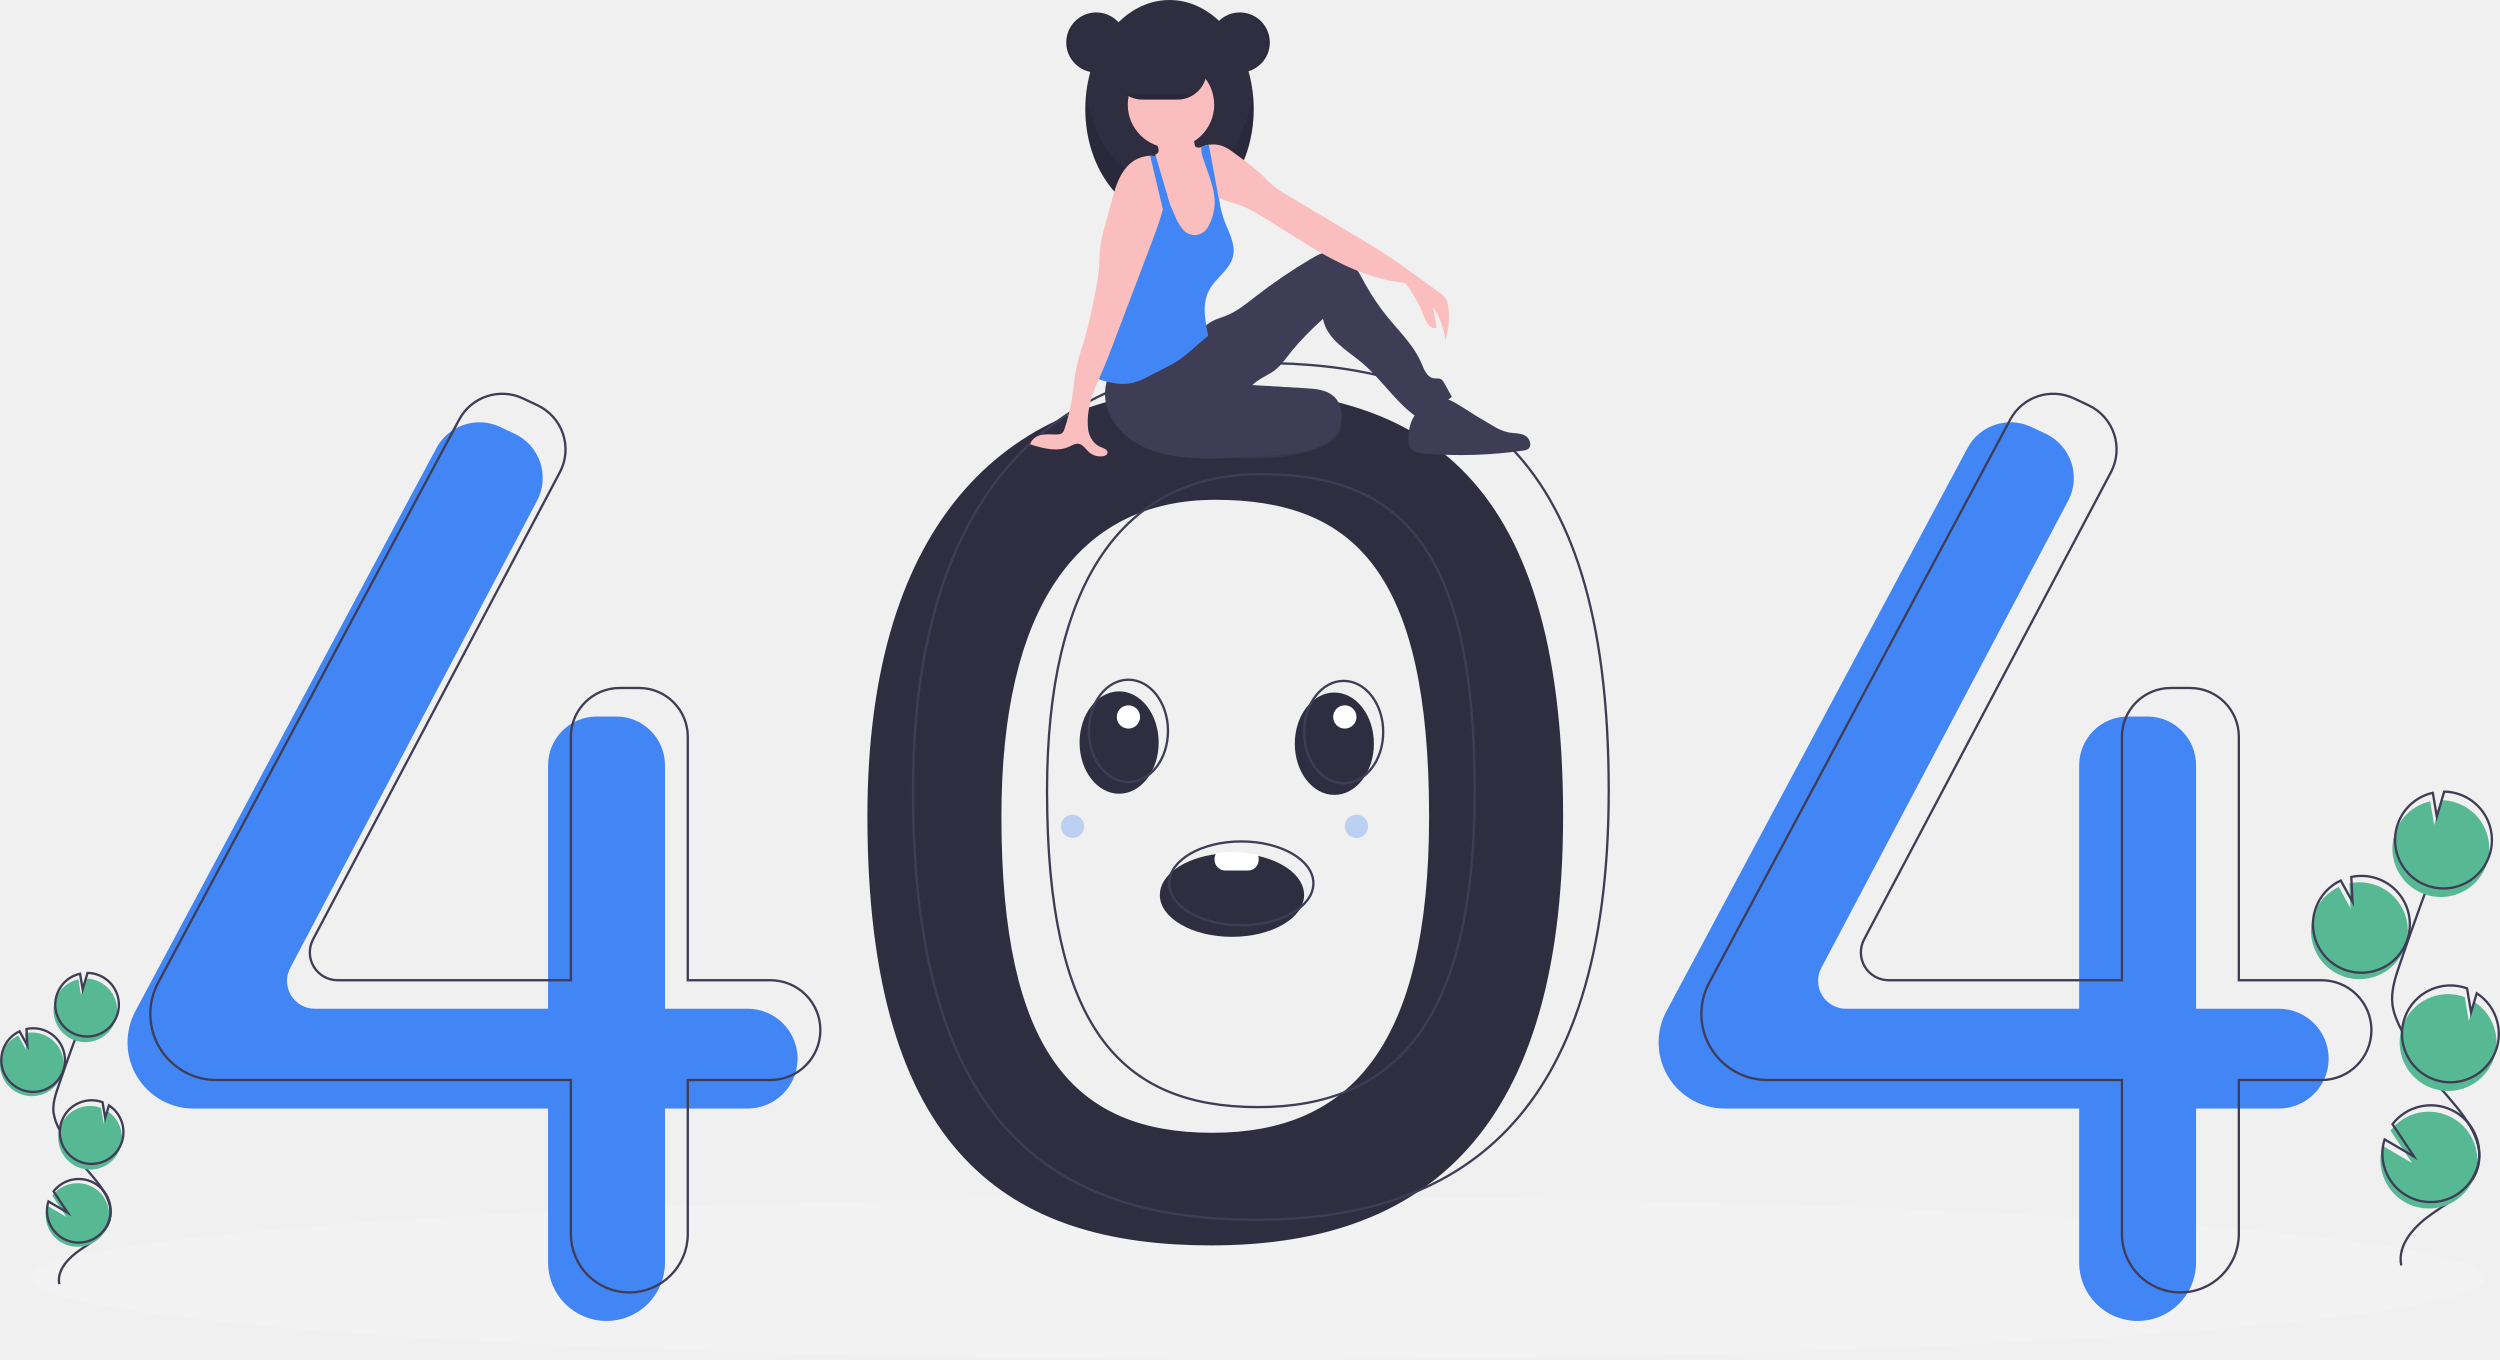
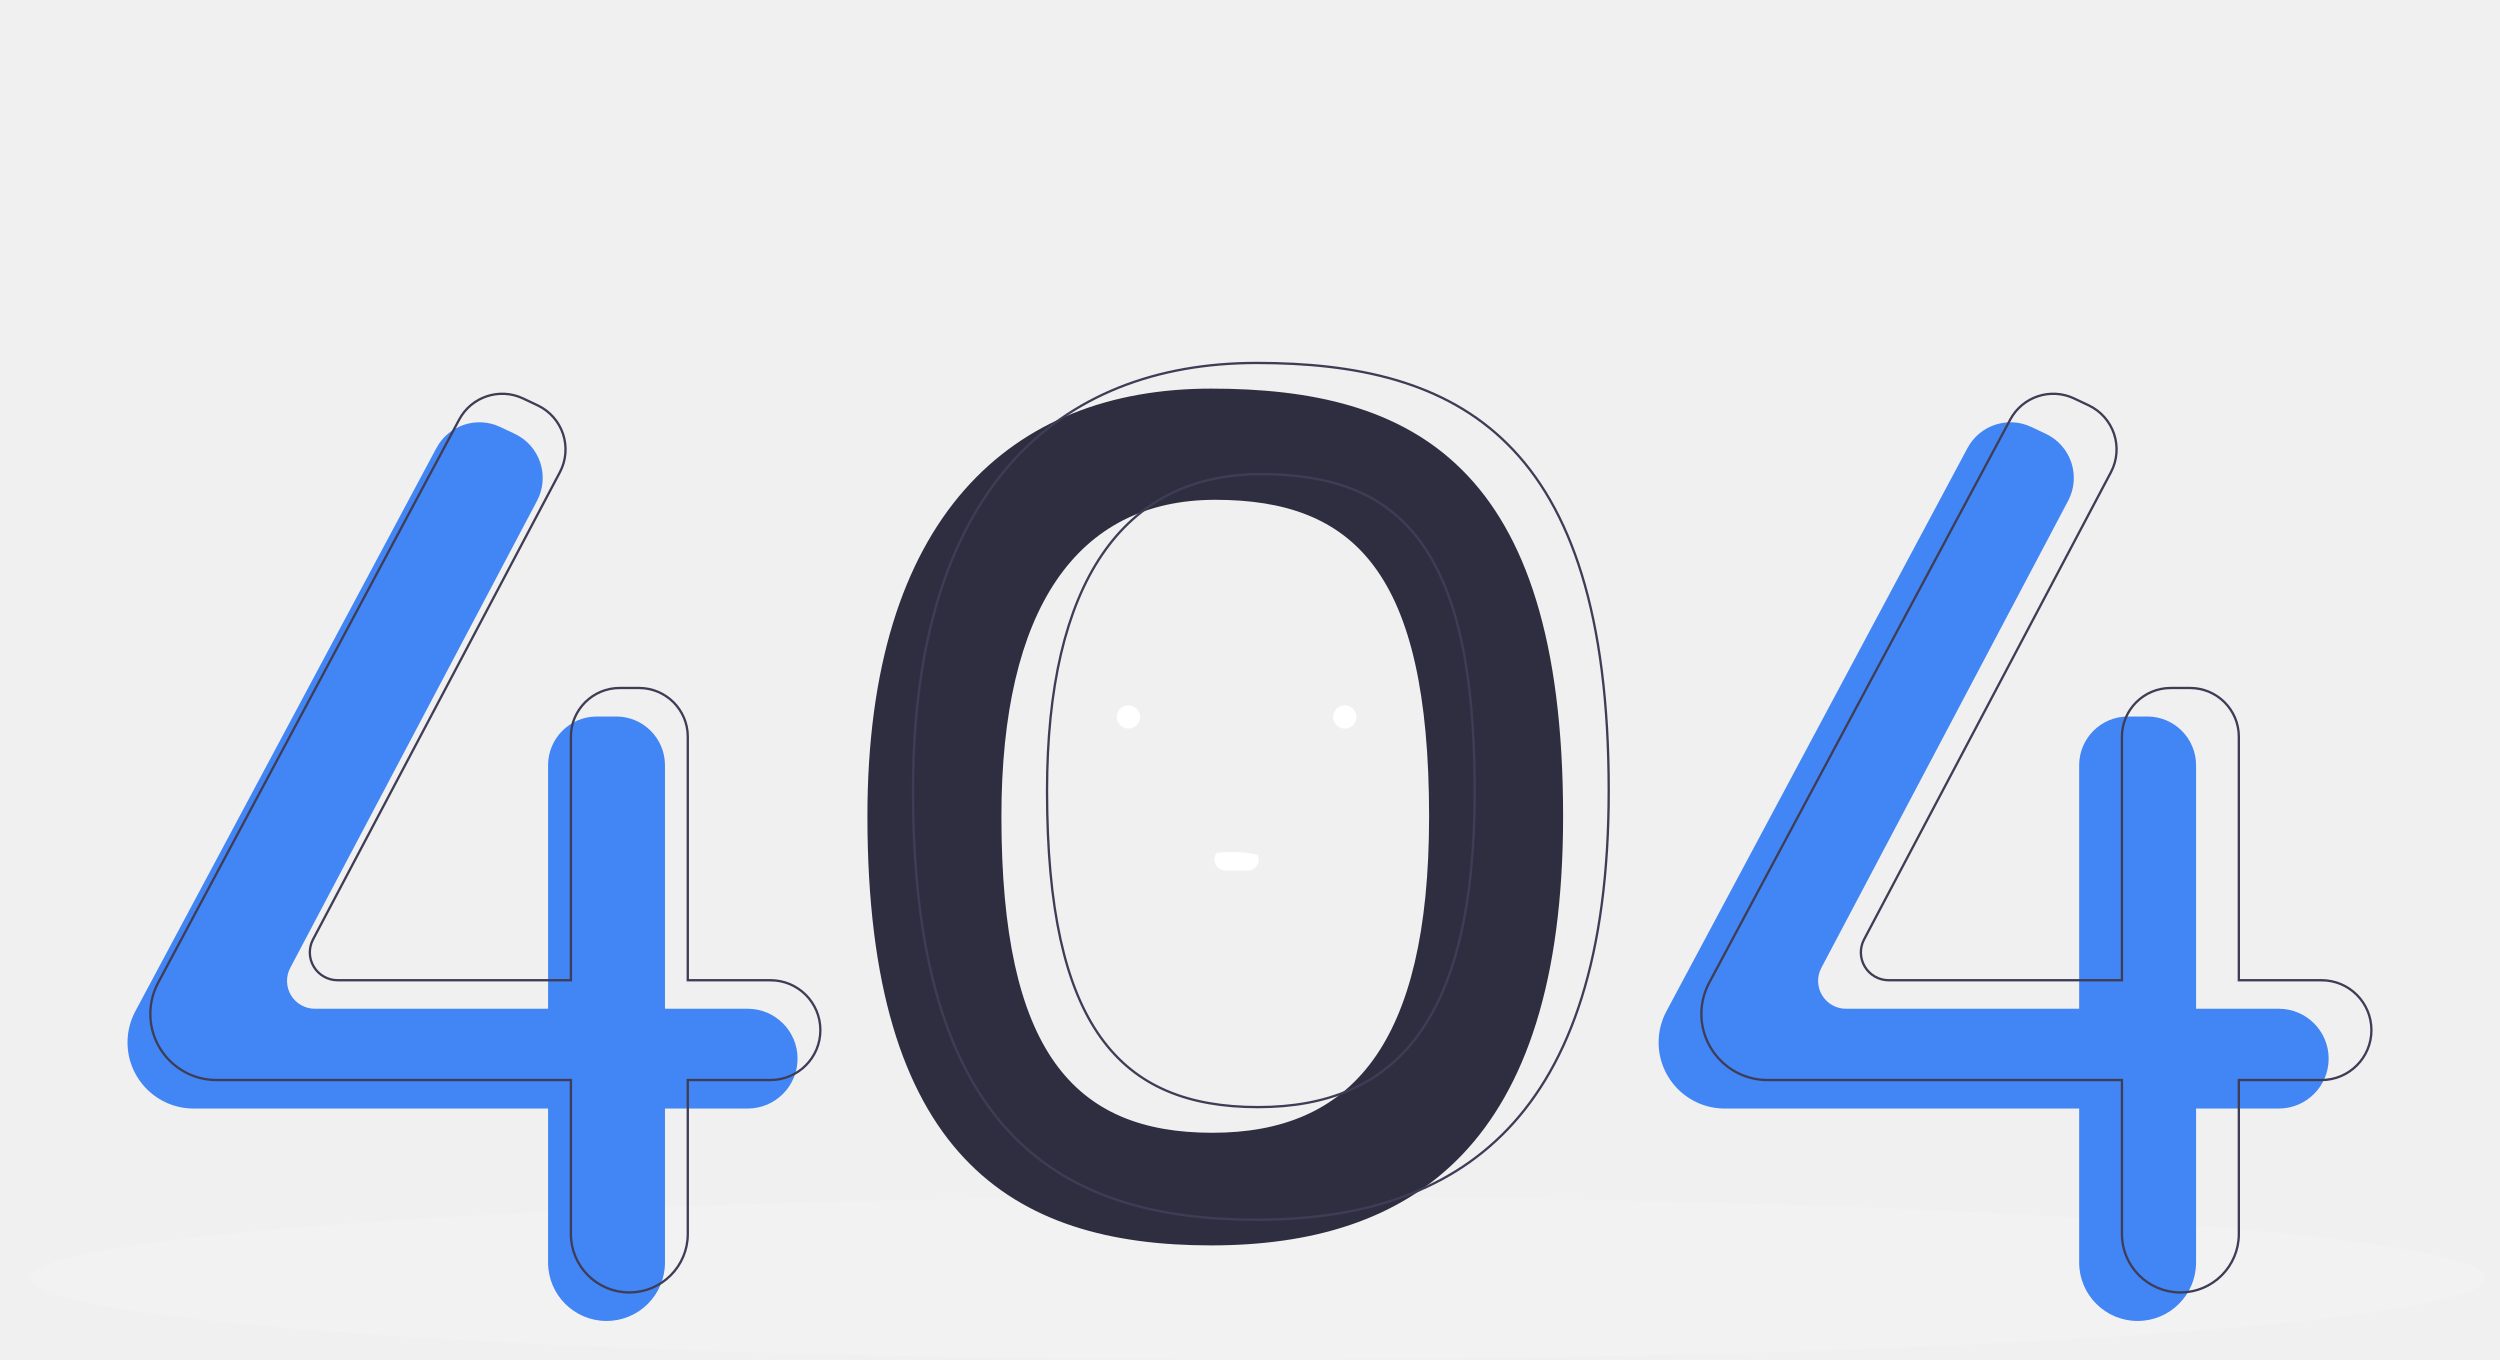
- <svg xmlns="http://www.w3.org/2000/svg" id="fd59ce54-f850-4dfc-bc34-dd7d379d600e" data-name="Layer 1" width="1074.392" height="584.231" viewBox="0 0 1074.392 584.231">
-   <ellipse cx="540.643" cy="549.309" rx="527.5" ry="34.922" fill="#f2f2f2" />
-   <path d="M583.48,324.894c-85.944,0-147.651,55.139-147.651,183.798,0,145.813,61.707,184.411,147.651,184.411s151.327-42.274,151.327-184.411C734.807,356.753,669.424,324.894,583.48,324.894Zm.565,319.808c-59.527,0-90.626-34.923-90.626-135.916,0-89.112,32.372-136.105,91.899-136.105s91.899,30.868,91.899,136.105C677.217,607.234,643.572,644.703,584.045,644.703Z" transform="translate(-63.054 -157.8845)" fill="#2f2e41" />
-   <path d="M384.365,591.401H348.831V486.762A20.956,20.956,0,0,0,327.875,465.806h-8.326a20.956,20.956,0,0,0-20.956,20.956V591.401H198.363a11.963,11.963,0,0,1-10.578-17.552l106.082-200.78A20.956,20.956,0,0,0,284.287,344.33l-6.262-2.957a20.956,20.956,0,0,0-27.429,9.07L121.214,592.475a28.416,28.416,0,0,0-3.356,13.396v0a28.416,28.416,0,0,0,28.416,28.416H298.593v66.167a25.119,25.119,0,0,0,25.119,25.119h0a25.119,25.119,0,0,0,25.119-25.119V634.287h35.534a21.443,21.443,0,0,0,21.443-21.443v0A21.443,21.443,0,0,0,384.365,591.401Z" transform="translate(-63.054 -157.8845)" fill="#4285f4" />
-   <path d="M1042.362,591.401h-35.534V486.762A20.956,20.956,0,0,0,985.872,465.806h-8.326a20.956,20.956,0,0,0-20.956,20.956V591.401H856.359a11.963,11.963,0,0,1-10.578-17.552L951.864,373.069A20.956,20.956,0,0,0,942.284,344.33l-6.262-2.957a20.956,20.956,0,0,0-27.429,9.07L779.211,592.475a28.416,28.416,0,0,0-3.356,13.396v0a28.416,28.416,0,0,0,28.416,28.416H956.589v66.167a25.119,25.119,0,0,0,25.119,25.119h0a25.119,25.119,0,0,0,25.119-25.119V634.287h35.534a21.443,21.443,0,0,0,21.443-21.443v0A21.443,21.443,0,0,0,1042.362,591.401Z" transform="translate(-63.054 -157.8845)" fill="#4285f4" />
-   <path d="M394.168,579.148H358.634V474.509a20.956,20.956,0,0,0-20.956-20.956h-8.326a20.956,20.956,0,0,0-20.956,20.956V579.148H208.165a11.963,11.963,0,0,1-10.578-17.552L303.67,360.816a20.956,20.956,0,0,0-9.58-28.739l-6.262-2.957a20.956,20.956,0,0,0-27.429,9.07L131.017,580.222a28.416,28.416,0,0,0-3.356,13.396v0a28.416,28.416,0,0,0,28.416,28.416H308.395v66.167a25.119,25.119,0,0,0,25.119,25.119h0a25.119,25.119,0,0,0,25.119-25.119V622.034h35.534a21.443,21.443,0,0,0,21.443-21.443v0A21.443,21.443,0,0,0,394.168,579.148Z" transform="translate(-63.054 -157.8845)" fill="none" stroke="#3f3d56" stroke-miterlimit="10" />
-   <path d="M1060.742,579.148h-35.534V474.509a20.956,20.956,0,0,0-20.956-20.956H995.925a20.956,20.956,0,0,0-20.956,20.956V579.148H874.739a11.963,11.963,0,0,1-10.578-17.552L970.244,360.816a20.956,20.956,0,0,0-9.58-28.739l-6.262-2.957a20.956,20.956,0,0,0-27.429,9.07L797.59,580.222a28.416,28.416,0,0,0-3.356,13.396v0a28.416,28.416,0,0,0,28.416,28.416H974.969v66.167a25.119,25.119,0,0,0,25.119,25.119h0a25.119,25.119,0,0,0,25.119-25.119V622.034h35.534a21.443,21.443,0,0,0,21.443-21.443v0A21.443,21.443,0,0,0,1060.742,579.148Z" transform="translate(-63.054 -157.8845)" fill="none" stroke="#3f3d56" stroke-miterlimit="10" />
-   <path d="M603.085,313.866c-85.944,0-147.651,55.139-147.651,183.798,0,145.813,61.707,184.411,147.651,184.411s151.327-42.274,151.327-184.411C754.412,345.725,689.029,313.866,603.085,313.866Zm.565,319.808c-59.527,0-90.626-34.923-90.626-135.916,0-89.112,32.372-136.105,91.899-136.105s91.899,30.868,91.899,136.105C696.822,596.206,663.177,633.675,603.65,633.675Z" transform="translate(-63.054 -157.8845)" fill="none" stroke="#3f3d56" stroke-miterlimit="10" />
-   <circle cx="471.141" cy="18.25" r="12.901" fill="#2f2e41" />
-   <ellipse cx="502.607" cy="46.885" rx="36.186" ry="46.885" fill="#2f2e41" />
-   <path d="M565.661,237.494c-18.128,0-33.141-17.271-35.776-39.805a60.976,60.976,0,0,0-.41,7.08c0,25.894,16.201,46.885,36.186,46.885s36.186-20.991,36.186-46.885a60.976,60.976,0,0,0-.41-7.08C598.803,220.224,583.789,237.494,565.661,237.494Z" transform="translate(-63.054 -157.8845)" opacity="0.1" />
-   <path d="M639.296,342.073c-.777,3.193-4.128,5.751-7.839,7.538-7.802,3.757-17.425,4.878-26.76,5.254a45.176,45.176,0,0,1-7.144-.132,20.537,20.537,0,0,1-12.251-5.631,1.681,1.681,0,0,1,.044-2.844c4.969-5.459,13.262-8.806,21.616-11.216,6.334-1.827,17.381-6.561,24.29-5.922C637.944,329.739,640.277,338.041,639.296,342.073Z" transform="translate(-63.054 -157.8845)" fill="#3f3d56" />
-   <path d="M639.296,342.073c-.777,3.193-4.128,5.751-7.839,7.538-7.802,3.757-17.425,4.878-26.76,5.254a45.176,45.176,0,0,1-7.144-.132,20.537,20.537,0,0,1-12.251-5.631,1.681,1.681,0,0,1,.044-2.844c4.969-5.459,13.262-8.806,21.616-11.216,6.334-1.827,17.381-6.561,24.29-5.922C637.944,329.739,640.277,338.041,639.296,342.073Z" transform="translate(-63.054 -157.8845)" opacity="0.1" />
-   <path d="M540.098,318.206a19.77,19.77,0,0,0-1.199,15.075,26.339,26.339,0,0,0,8.829,12.497c10.095,8.092,23.988,9.205,36.925,9.093a284.649,284.649,0,0,0,33.905-2.324,40.538,40.538,0,0,0,11.001-2.554c4.222-1.827,7.933-5.178,9.436-9.526s.436-9.672-3.134-12.574c-3.137-2.55-7.463-2.9-11.498-3.143l-23.088-1.387c2.281-2.308,5.318-3.614,8.096-5.292,3.685-2.226,6.134-5.965,8.813-9.335a129.001,129.001,0,0,1,13.439-13.817c.751,4.31,3.478,7.85,6.687,10.824s6.908,5.368,10.244,8.2c8.079,6.858,13.896,16.167,22.392,22.5a43.829,43.829,0,0,0,16.049-8.012l-3.302-5.981a3.94,3.94,0,0,0-1.245-1.553c-.935-.575-2.14-.279-3.225-.441-2.901-.435-4.168-3.784-5.306-6.487-3.125-7.422-9.108-13.18-14.218-19.404a98.009,98.009,0,0,1-9.996-14.723c-1.717-3.102-3.288-6.331-5.617-9.003s-5.594-4.773-9.139-4.781c-3.132-.007-6.021,1.584-8.714,3.183a230.477,230.477,0,0,0-23.63,16.099c-3.944,3.062-7.863,6.296-12.489,8.174-1.947.79-4,1.331-5.869,2.292-3.273,1.684-5.757,4.534-8.431,7.064C566.277,311.892,553.219,317.738,540.098,318.206Z" transform="translate(-63.054 -157.8845)" fill="#3f3d56" />
-   <path d="M588.374,253.983a23.774,23.774,0,0,1-1.734,8.033,10.045,10.045,0,0,1-5.768,5.573,12.375,12.375,0,0,1-5.623.182,10.882,10.882,0,0,1-4.582-1.561c-2.165-1.488-3.244-4.144-3.637-6.743-.393-2.596-.217-5.249-.469-7.863a42.944,42.944,0,0,0-1.202-6.255c-.17-.683-.343-1.362-.513-2.042-.167-.68-.33-1.359-.481-2.039-.138-.639-.267-1.281-.378-1.926-.091-.544-.173-1.092-.233-1.643a18.423,18.423,0,0,0-.809-4.811,14.607,14.607,0,0,0-1.687-2.854c-.286-.409-.563-.818-.818-1.243a5.89,5.89,0,0,1-.972-3.748,3.286,3.286,0,0,1,.148-.601c.025-.076.053-.151.085-.223A1.802,1.802,0,0,0,560.932,223.07a3.433,3.433,0,0,0-.148-1.778,11.318,11.318,0,0,0-.96-2.288c-.264-.478-1.161-1.34-1.167-1.888-.013-1.101,2.14-1.989,3.011-2.423a16.796,16.796,0,0,1,8.597-1.743c1.904.129,3.968.714,5.019,2.31.944,1.438.818,3.301,1.221,4.972a1.471,1.471,0,0,0,.299.664,1.341,1.341,0,0,0,.739.34,4.549,4.549,0,0,0,1.416.057h.003a2.931,2.931,0,0,0,.371-.054,4.957,4.957,0,0,0,2.033-.878q.585-.156,1.18-.255a.251.251,0,0,0,.047-.009c1.576,4.975,1.781,10.308,3.071,15.374.639,2.52,1.554,5.009,1.683,7.602.009.113.013.23.016.346.019.834-.047,1.674-.013,2.505a6.981,6.981,0,0,0,.126,1.114,15.611,15.611,0,0,0,.525,1.743l.009.028c.06.183.116.368.164.554.035.135.066.267.091.403l.003.009A14.938,14.938,0,0,1,588.374,253.983Z" transform="translate(-63.054 -157.8845)" fill="#fbbebe" />
-   <circle cx="503.237" cy="44.997" r="18.565" fill="#fbbebe" />
-   <path d="M684.157,304.033a30.445,30.445,0,0,0-5.236-14.103q.722,4.295,1.447,8.587a3.214,3.214,0,0,1-3.367-1.035,10.337,10.337,0,0,1-1.765-3.276,67.466,67.466,0,0,0-8.21-14.736c-11.819-.985-23.502-5.884-33.896-11.595-10.396-5.708-20.126-12.552-30.384-18.502a43.573,43.573,0,0,0-5.544-2.832c-3.21-1.287-6.812-1.954-9.855-3.468-.204-.101-.409-.208-.61-.318a12.578,12.578,0,0,1-1.945-1.306,10.344,10.344,0,0,1-.931-.856,20.351,20.351,0,0,1-3.559-5.953c-1.633-3.612-2.215-7.97-3.845-11.583a11.203,11.203,0,0,1,2.502-1.765h.003c.132-.069.264-.135.4-.198a11.94,11.94,0,0,1,2.004-.733q.585-.156,1.18-.255a.251.251,0,0,0,.047-.009,11.566,11.566,0,0,1,5.491.434c2.587.875,4.767,2.621,6.941,4.273a114.02,114.02,0,0,1,10.148,8.049c1.794,1.718,3.43,3.606,5.359,5.167a42.144,42.144,0,0,0,5.057,3.351q15.656,9.327,31.315,18.65c3.534,2.105,7.07,4.21,10.526,6.438,5.249,3.386,10.308,7.055,15.365,10.721q4.47,3.238,8.936,6.479a9.728,9.728,0,0,1,2.533,2.341,8.472,8.472,0,0,1,1.123,3.433A31.387,31.387,0,0,1,684.157,304.033Z" transform="translate(-63.054 -157.8845)" fill="#fbbebe" />
-   <path d="M592.977,267.944c-1.252,5.617-6.929,9.012-9.896,13.946-3.688,6.123-2.184,13.241-.799,20.255q-3.795,3.271-7.593,6.542c-1.397,1.199-2.794,2.404-4.298,3.464a57.351,57.351,0,0,1-6.86,3.94q-3.361,1.728-6.721,3.458a32.128,32.128,0,0,1-6.58,2.788c-4.415,1.133-9.103.34-13.471-.972a6.088,6.088,0,0,1-1.473-.601,2.394,2.394,0,0,1-.699-.632,3.911,3.911,0,0,1-.444-2.539c.444-7.351,2.24-14.547,4.031-21.69a85.26,85.26,0,0,1,3.848-12.577,85.077,85.077,0,0,1,5.415-10.151,68.368,68.368,0,0,1,7.929-11.514,18.479,18.479,0,0,0,3.675-4.739c1.117-2.549.686-5.472.913-8.247a17.148,17.148,0,0,1,1.633-6.007v-.003a17.093,17.093,0,0,1,1.743-2.882q.458,1.067.916,2.13.302.699.598,1.394.387.897.768,1.787,1.1,2.558,2.196,5.113a21.59,21.59,0,0,0,3.335,5.944,6.499,6.499,0,0,0,11.123-.853,21.261,21.261,0,0,0,2.272-6.013,19.215,19.215,0,0,0,.252-7.835c-.758-5.009-2.889-10.126-4.437-14.78a14.945,14.945,0,0,1-1.079-4.871,3.351,3.351,0,0,1,.057-.56c.009-.047.019-.098.028-.145a11.94,11.94,0,0,1,2.004-.733q.585-.156,1.18-.255,2.044,11.064,4.094,22.127c.032.173.066.346.098.522.195,1.057.393,2.115.614,3.169.198.957.412,1.91.651,2.857l.009.028c.082.321.167.639.255.957l.003.009c.242.868.513,1.731.818,2.58C590.938,257.475,594.164,262.629,592.977,267.944Z" transform="translate(-63.054 -157.8845)" fill="#4285f4" />
-   <path d="M668.321,346.877a6.583,6.583,0,0,0,.61,3.143c1.162,2.124,3.95,2.606,6.362,2.805a188.377,188.377,0,0,0,42.266-1.288,4.886,4.886,0,0,0,2.151-.668c1.99-1.395.763-4.795-1.41-5.884s-4.751-.826-7.135-1.297a22.479,22.479,0,0,1-6.678-2.896q-7.252-4.167-14.293-8.688c-2.795-1.795-6.093-3.71-9.24-2.646C672.43,332.343,668.265,337.681,668.321,346.877Z" transform="translate(-63.054 -157.8845)" fill="#3f3d56" />
-   <path d="M564.437,240.874v.003c-.022.132-.044.261-.072.39-.035.214-.076.431-.116.645-.39,1.998-.868,3.987-1.419,5.963-1.51,5.459-3.534,10.831-5.541,16.123q-8.081,21.287-16.164,42.577c-1.359,3.575-2.716,7.152-4.261,10.654-.516,1.167-1.048,2.344-1.576,3.534-1.894,4.257-3.713,8.653-4.317,13.184a27.45,27.45,0,0,0-.192,9.04c.604,2.97,2.407,5.872,5.23,6.97,1.378.538,3.351,1.259,2.974,2.69-.204.787-1.098,1.171-1.901,1.303a7.312,7.312,0,0,1-5.966-1.718c-1.507-1.337-2.665-3.417-4.67-3.641-1.388-.151-2.665.68-3.936,1.262-5.186,2.369-11.227.711-16.674-.972.428-2.206,2.643-3.66,4.843-4.1,2.199-.444,4.474-.129,6.718-.189a3.51,3.51,0,0,0,2.042-.525,3.705,3.705,0,0,0,1.101-1.882,78.964,78.964,0,0,0,3.213-13.147c.724-4.666,1.026-9.405,2.058-14.015.802-3.597,2.042-7.08,3.106-10.61a224.682,224.682,0,0,0,5.06-22.077,78.02,78.02,0,0,0,1.425-9.368c.179-2.612.094-5.236.346-7.838a60.888,60.888,0,0,1,2.111-9.997q1.444-5.348,2.885-10.689c1.425-5.271,2.955-10.746,6.567-14.843a13.962,13.962,0,0,1,10.028-4.789,9.882,9.882,0,0,1,2.13.23c.116.028.233.057.349.088a8.634,8.634,0,0,1,2.174.9c1.114-.708,1.68-.459,2.42.632a6.973,6.973,0,0,1,.881,3.795A52.424,52.424,0,0,1,564.437,240.874Z" transform="translate(-63.054 -157.8845)" fill="#fbbebe" />
-   <path d="M565.661,245.046l-.047.047-.255.255-2.53,2.527-1.24-5.208-4.251-17.854a9.882,9.882,0,0,1,2.13.23,3.286,3.286,0,0,1,.148-.601l.201.689,1.441,4.902,2.728,9.308.45,1.532v.003Z" transform="translate(-63.054 -157.8845)" fill="#4285f4" />
-   <path d="M581.715,188.087a12.582,12.582,0,0,1-3.7,8.896,12.314,12.314,0,0,1-1.36,1.176,12.528,12.528,0,0,1-7.536,2.524H554.023a12.59,12.59,0,0,1,0-25.18h15.096A12.629,12.629,0,0,1,581.715,188.087Z" transform="translate(-63.054 -157.8845)" fill="#2f2e41" />
-   <circle cx="532.815" cy="18.25" r="12.901" fill="#2f2e41" />
-   <path d="M595.554,163.234c-.158,0-.315.006-.472.012a12.898,12.898,0,0,1,0,25.778c.157.006.314.012.472.012a12.901,12.901,0,1,0,0-25.802Z" transform="translate(-63.054 -157.8845)" opacity="0.1" />
-   <path d="M534.195,163.234c.158,0,.315.006.472.012a12.898,12.898,0,0,0,0,25.778c-.157.006-.314.012-.472.012a12.901,12.901,0,0,1,0-25.802Z" transform="translate(-63.054 -157.8845)" opacity="0.1" />
-   <path d="M576.655,198.159a12.528,12.528,0,0,1-7.536,2.524H554.023a12.528,12.528,0,0,1-7.536-2.524Z" transform="translate(-63.054 -157.8845)" opacity="0.1" />
-   <path d="M674.14,291.64s3.252,9.372,6.229,6.876L677.996,286.267Z" transform="translate(-63.054 -157.8845)" fill="#fbbebe" />
-   <path d="M1069.918,577.434a20.813,20.813,0,1,0,2.772-39.915l.521,10.712-5.068-9.18a20.734,20.734,0,0,0-10.684,11.723,20.408,20.408,0,0,0-1.197,5.63A20.809,20.809,0,0,0,1069.918,577.434Z" transform="translate(-63.054 -157.8845)" fill="#57b894" />
-   <path d="M1094.995,701.678c-1.789-9.11,5.963-17.187,13.621-22.437s16.605-10.408,19.218-19.317c3.755-12.804-7.43-24.53-16.136-34.642a125.3,125.3,0,0,1-16.524-24.557c-1.811-3.533-3.476-7.225-3.952-11.166-.686-5.675,1.137-11.323,2.974-16.737q9.179-27.052,19.628-53.65" transform="translate(-63.054 -157.8845)" fill="none" stroke="#3f3d56" stroke-miterlimit="10" />
-   <path d="M1070.775,574.676a20.813,20.813,0,1,0,2.772-39.915l.521,10.712-5.068-9.18a20.734,20.734,0,0,0-10.684,11.723,20.408,20.408,0,0,0-1.197,5.63A20.809,20.809,0,0,0,1070.775,574.676Z" transform="translate(-63.054 -157.8845)" fill="none" stroke="#3f3d56" stroke-miterlimit="10" />
-   <path d="M1092.451,515.473a20.788,20.788,0,0,1,14.98-13.198l1.714,10.184,3.177-10.696a20.81,20.81,0,1,1-19.871,13.71Z" transform="translate(-63.054 -157.8845)" fill="#57b894" />
-   <path d="M1093.594,511.795a20.788,20.788,0,0,1,14.98-13.198l1.714,10.184,3.177-10.696a20.81,20.81,0,1,1-19.871,13.71Z" transform="translate(-63.054 -157.8845)" fill="none" stroke="#3f3d56" stroke-miterlimit="10" />
-   <path d="M1108.045,625.489a20.81,20.81,0,0,0,18.419-37.023l-2.441,8.219-1.731-10.304a.362.362,0,0,0-.053-.02,20.811,20.811,0,1,0-14.194,39.127Z" transform="translate(-63.054 -157.8845)" fill="#57b894" />
-   <path d="M1109.035,621.764a20.81,20.81,0,0,0,18.419-37.023l-2.441,8.219-1.731-10.304a.362.362,0,0,0-.053-.02,20.811,20.811,0,1,0-14.194,39.127Z" transform="translate(-63.054 -157.8845)" fill="none" stroke="#3f3d56" stroke-miterlimit="10" />
-   <path d="M1086.378,660.051a20.801,20.801,0,1,0,4.011-16.297l9.273,13.957-12.67-7.408A20.616,20.616,0,0,0,1086.378,660.051Z" transform="translate(-63.054 -157.8845)" fill="#57b894" />
-   <path d="M1087.235,657.294a20.801,20.801,0,1,0,4.011-16.297l9.273,13.957-12.67-7.408A20.616,20.616,0,0,0,1087.235,657.294Z" transform="translate(-63.054 -157.8845)" fill="none" stroke="#3f3d56" stroke-miterlimit="10" />
-   <path d="M72.061,628.133a13.674,13.674,0,1,0,1.821-26.225l.342,7.038-3.33-6.032a13.623,13.623,0,0,0-7.019,7.702,13.409,13.409,0,0,0-.787,3.699A13.672,13.672,0,0,0,72.061,628.133Z" transform="translate(-63.054 -157.8845)" fill="#57b894" />
-   <path d="M88.538,709.763c-1.175-5.986,3.918-11.292,8.949-14.741s10.91-6.838,12.626-12.692c2.467-8.412-4.882-16.117-10.601-22.76A82.324,82.324,0,0,1,88.656,643.436a22.21,22.21,0,0,1-2.597-7.336c-.451-3.729.747-7.439,1.954-10.996q6.031-17.773,12.896-35.249" transform="translate(-63.054 -157.8845)" fill="none" stroke="#3f3d56" stroke-miterlimit="10" />
-   <path d="M72.625,626.321a13.674,13.674,0,1,0,1.821-26.225l.342,7.038L71.458,601.103a13.623,13.623,0,0,0-7.019,7.702,13.409,13.409,0,0,0-.787,3.699A13.672,13.672,0,0,0,72.625,626.321Z" transform="translate(-63.054 -157.8845)" fill="none" stroke="#3f3d56" stroke-miterlimit="10" />
-   <path d="M86.866,587.423a13.658,13.658,0,0,1,9.842-8.671l1.126,6.691,2.087-7.027a13.673,13.673,0,1,1-13.055,9.007Z" transform="translate(-63.054 -157.8845)" fill="#57b894" />
-   <path d="M87.617,585.007a13.658,13.658,0,0,1,9.842-8.671l1.126,6.691L100.673,576a13.673,13.673,0,1,1-13.055,9.007Z" transform="translate(-63.054 -157.8845)" fill="none" stroke="#3f3d56" stroke-miterlimit="10" />
-   <path d="M97.112,659.706a13.673,13.673,0,0,0,12.102-24.325l-1.604,5.4-1.137-6.77a.238.238,0,0,0-.035-.013,13.673,13.673,0,1,0-9.326,25.707Z" transform="translate(-63.054 -157.8845)" fill="#57b894" />
-   <path d="M97.762,657.259a13.673,13.673,0,0,0,12.102-24.325l-1.604,5.4-1.137-6.77a.238.238,0,0,0-.035-.013,13.673,13.673,0,1,0-9.326,25.707Z" transform="translate(-63.054 -157.8845)" fill="none" stroke="#3f3d56" stroke-miterlimit="10" />
-   <path d="M82.876,682.414a13.667,13.667,0,1,0,2.635-10.708l6.092,9.17-8.324-4.867A13.545,13.545,0,0,0,82.876,682.414Z" transform="translate(-63.054 -157.8845)" fill="#57b894" />
-   <path d="M83.439,680.602a13.667,13.667,0,1,0,2.635-10.708l6.092,9.17-8.324-4.867A13.545,13.545,0,0,0,83.439,680.602Z" transform="translate(-63.054 -157.8845)" fill="none" stroke="#3f3d56" stroke-miterlimit="10" />
-   <ellipse cx="480.946" cy="319.115" rx="17" ry="22" fill="#2f2e41" />
-   <ellipse cx="573.446" cy="319.615" rx="17" ry="22" fill="#2f2e41" />
-   <path d="M623.5,542.5c0,9.94-13.88,18-31,18s-31-8.06-31-18c0-8.61,10.41-15.81,24.32-17.57a50.104,50.104,0,0,1,6.68-.43,50.699,50.699,0,0,1,11.13,1.2C615.25,528.29,623.5,534.84,623.5,542.5Z" transform="translate(-63.054 -157.8845)" fill="#2f2e41" />
-   <ellipse cx="484.946" cy="314.115" rx="17" ry="22" fill="none" stroke="#3f3d56" stroke-miterlimit="10" />
-   <ellipse cx="577.446" cy="314.615" rx="17" ry="22" fill="none" stroke="#3f3d56" stroke-miterlimit="10" />
-   <ellipse cx="533.446" cy="379.615" rx="31" ry="18" fill="none" stroke="#3f3d56" stroke-miterlimit="10" />
-   <path d="M604,527.2a4.937,4.937,0,0,1-1.32,3.392A4.339,4.339,0,0,1,599.5,532h-10a4.664,4.664,0,0,1-4.5-4.8,4.905,4.905,0,0,1,.82-2.741A47.02,47.02,0,0,1,592.5,524a47.665,47.665,0,0,1,11.13,1.28A5.067,5.067,0,0,1,604,527.2Z" transform="translate(-63.054 -157.8845)" fill="#fff" />
-   <circle cx="484.946" cy="308.115" r="5" fill="#fff" />
-   <circle cx="577.946" cy="308.115" r="5" fill="#fff" />
-   <circle cx="582.946" cy="355.115" r="5" fill="#4285f4" opacity="0.3" />
-   <circle cx="460.946" cy="355.115" r="5" fill="#4285f4" opacity="0.3" />
+ <svg xmlns="http://www.w3.org/2000/svg" width="1074.392" height="584.231">
+   <g>
+     <rect fill="none" id="canvas_background" height="402" width="582" y="-1" x="-1" />
+   </g>
+   <g>
+     <ellipse id="svg_1" fill="#f2f2f2" ry="34.922" rx="527.5" cy="549.309" cx="540.643" />
+     <path id="svg_2" fill="#2f2e41" d="m520.426,167.01c-85.944,0 -147.651,55.139 -147.651,183.798c0,145.813 61.707,184.411 147.651,184.411s151.327,-42.274 151.327,-184.411c-0,-151.94 -65.383,-183.798 -151.327,-183.798zm0.565,319.808c-59.527,0 -90.626,-34.923 -90.626,-135.916c0,-89.112 32.372,-136.105 91.899,-136.105s91.899,30.868 91.899,136.105c-0,98.447 -33.645,135.916 -93.172,135.916z" />
+     <path id="svg_3" fill="#4285f4" d="m321.311,433.517l-35.534,0l0,-104.639a20.956,20.956 0 0 0 -20.956,-20.956l-8.326,0a20.956,20.956 0 0 0 -20.956,20.956l0,104.639l-100.23,0a11.963,11.963 0 0 1 -10.578,-17.552l106.082,-200.78a20.956,20.956 0 0 0 -9.58,-28.739l-6.262,-2.957a20.956,20.956 0 0 0 -27.429,9.07l-129.381,242.033a28.416,28.416 0 0 0 -3.356,13.396l0,0a28.416,28.416 0 0 0 28.416,28.416l152.319,0l0,66.167a25.119,25.119 0 0 0 25.119,25.119l0,0a25.119,25.119 0 0 0 25.119,-25.119l0,-66.167l35.534,0a21.443,21.443 0 0 0 21.443,-21.443l0,0a21.443,21.443 0 0 0 -21.443,-21.443z" />
+     <path id="svg_4" fill="#4285f4" d="m979.308,433.517l-35.534,0l0,-104.639a20.956,20.956 0 0 0 -20.956,-20.956l-8.326,0a20.956,20.956 0 0 0 -20.956,20.956l0,104.639l-100.23,0a11.963,11.963 0 0 1 -10.578,-17.552l106.082,-200.78a20.956,20.956 0 0 0 -9.58,-28.739l-6.262,-2.957a20.956,20.956 0 0 0 -27.429,9.07l-129.381,242.033a28.416,28.416 0 0 0 -3.356,13.396l0,0a28.416,28.416 0 0 0 28.416,28.416l152.319,0l0,66.167a25.119,25.119 0 0 0 25.119,25.119l0,0a25.119,25.119 0 0 0 25.119,-25.119l0,-66.167l35.534,0a21.443,21.443 0 0 0 21.443,-21.443l0,0a21.443,21.443 0 0 0 -21.443,-21.443z" />
+     <path id="svg_5" stroke-miterlimit="10" stroke="#3f3d56" fill="none" d="m331.114,421.263l-35.534,0l0,-104.639a20.956,20.956 0 0 0 -20.956,-20.956l-8.326,0a20.956,20.956 0 0 0 -20.956,20.956l0,104.639l-100.23,0a11.963,11.963 0 0 1 -10.578,-17.552l106.082,-200.78a20.956,20.956 0 0 0 -9.58,-28.739l-6.262,-2.957a20.956,20.956 0 0 0 -27.429,9.07l-129.381,242.033a28.416,28.416 0 0 0 -3.356,13.396l0,0a28.416,28.416 0 0 0 28.416,28.416l152.319,0l0,66.167a25.119,25.119 0 0 0 25.119,25.119l0,0a25.119,25.119 0 0 0 25.119,-25.119l0,-66.167l35.534,0a21.443,21.443 0 0 0 21.443,-21.443l0,0a21.443,21.443 0 0 0 -21.443,-21.443z" />
+     <path id="svg_6" stroke-miterlimit="10" stroke="#3f3d56" fill="none" d="m997.688,421.263l-35.534,0l0,-104.639a20.956,20.956 0 0 0 -20.956,-20.956l-8.326,0a20.956,20.956 0 0 0 -20.956,20.956l0,104.639l-100.23,0a11.963,11.963 0 0 1 -10.578,-17.552l106.082,-200.78a20.956,20.956 0 0 0 -9.58,-28.739l-6.262,-2.957a20.956,20.956 0 0 0 -27.429,9.07l-129.381,242.033a28.416,28.416 0 0 0 -3.356,13.396l0,0a28.416,28.416 0 0 0 28.416,28.416l152.319,0l0,66.167a25.119,25.119 0 0 0 25.119,25.119l0,0a25.119,25.119 0 0 0 25.119,-25.119l0,-66.167l35.534,0a21.443,21.443 0 0 0 21.443,-21.443l0,0a21.443,21.443 0 0 0 -21.443,-21.443z" />
+     <path id="svg_7" stroke-miterlimit="10" stroke="#3f3d56" fill="none" d="m540.031,155.982c-85.944,0 -147.651,55.139 -147.651,183.798c0,145.813 61.707,184.411 147.651,184.411s151.327,-42.274 151.327,-184.411c-0,-151.94 -65.383,-183.798 -151.327,-183.798zm0.565,319.808c-59.527,0 -90.626,-34.923 -90.626,-135.916c0,-89.112 32.372,-136.105 91.899,-136.105s91.899,30.868 91.899,136.105c-0,98.447 -33.645,135.916 -93.172,135.916l0,0z" />
+     <path id="svg_51" fill="#fff" d="m540.946,369.315a4.937,4.937 0 0 1 -1.32,3.392a4.339,4.339 0 0 1 -3.18,1.408l-10,0a4.664,4.664 0 0 1 -4.5,-4.8a4.905,4.905 0 0 1 0.82,-2.741a47.02,47.02 0 0 1 6.68,-0.459a47.665,47.665 0 0 1 11.13,1.28a5.067,5.067 0 0 1 0.37,1.92z" />
+     <circle id="svg_52" fill="#fff" r="5" cy="308.115" cx="484.946" />
+     <circle id="svg_53" fill="#fff" r="5" cy="308.115" cx="577.946" />
+   </g>
</svg>
